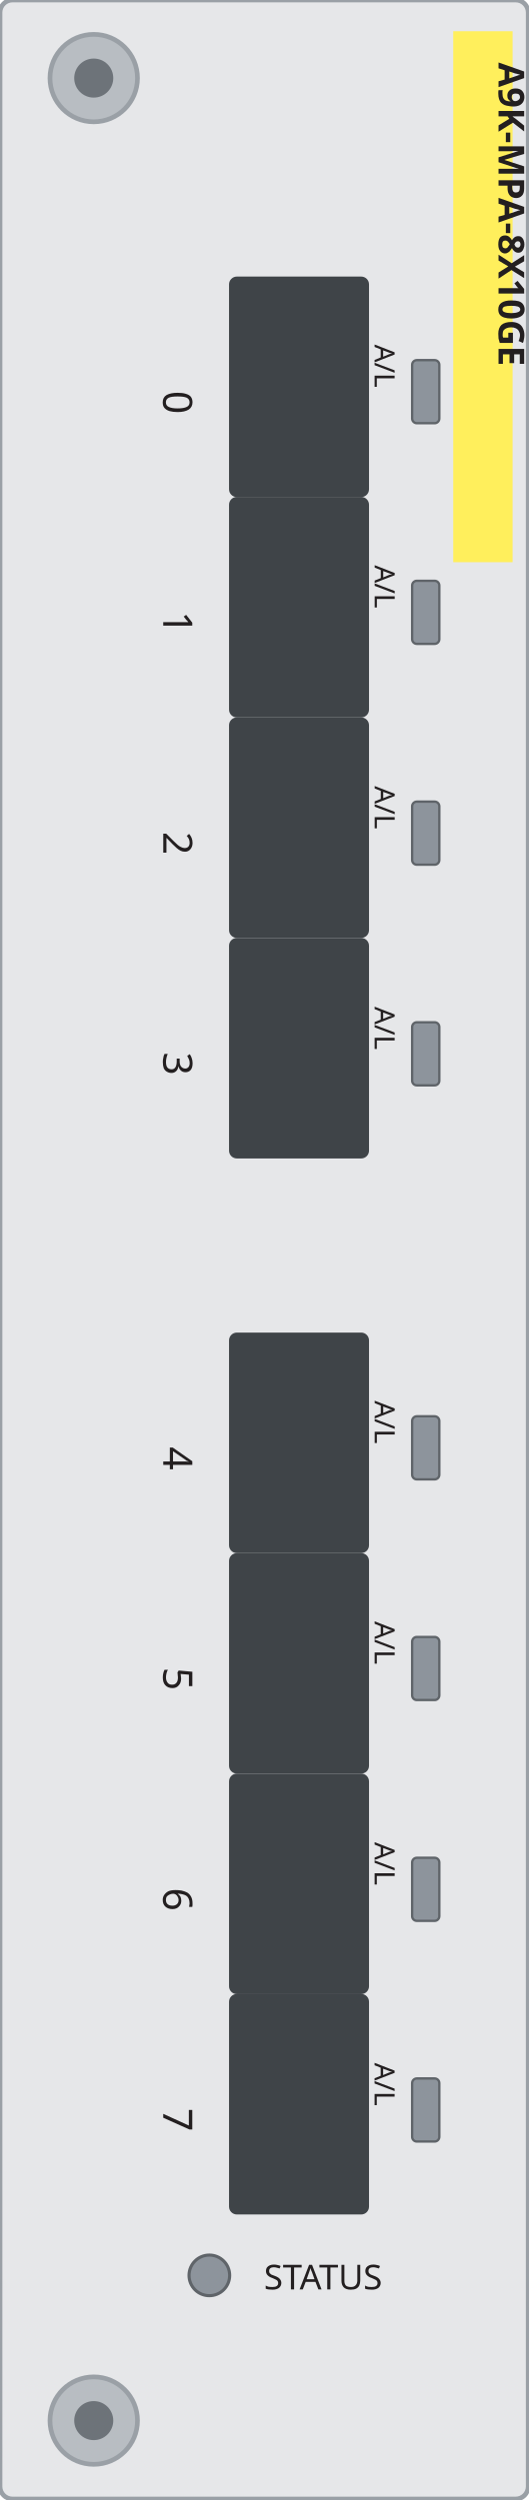
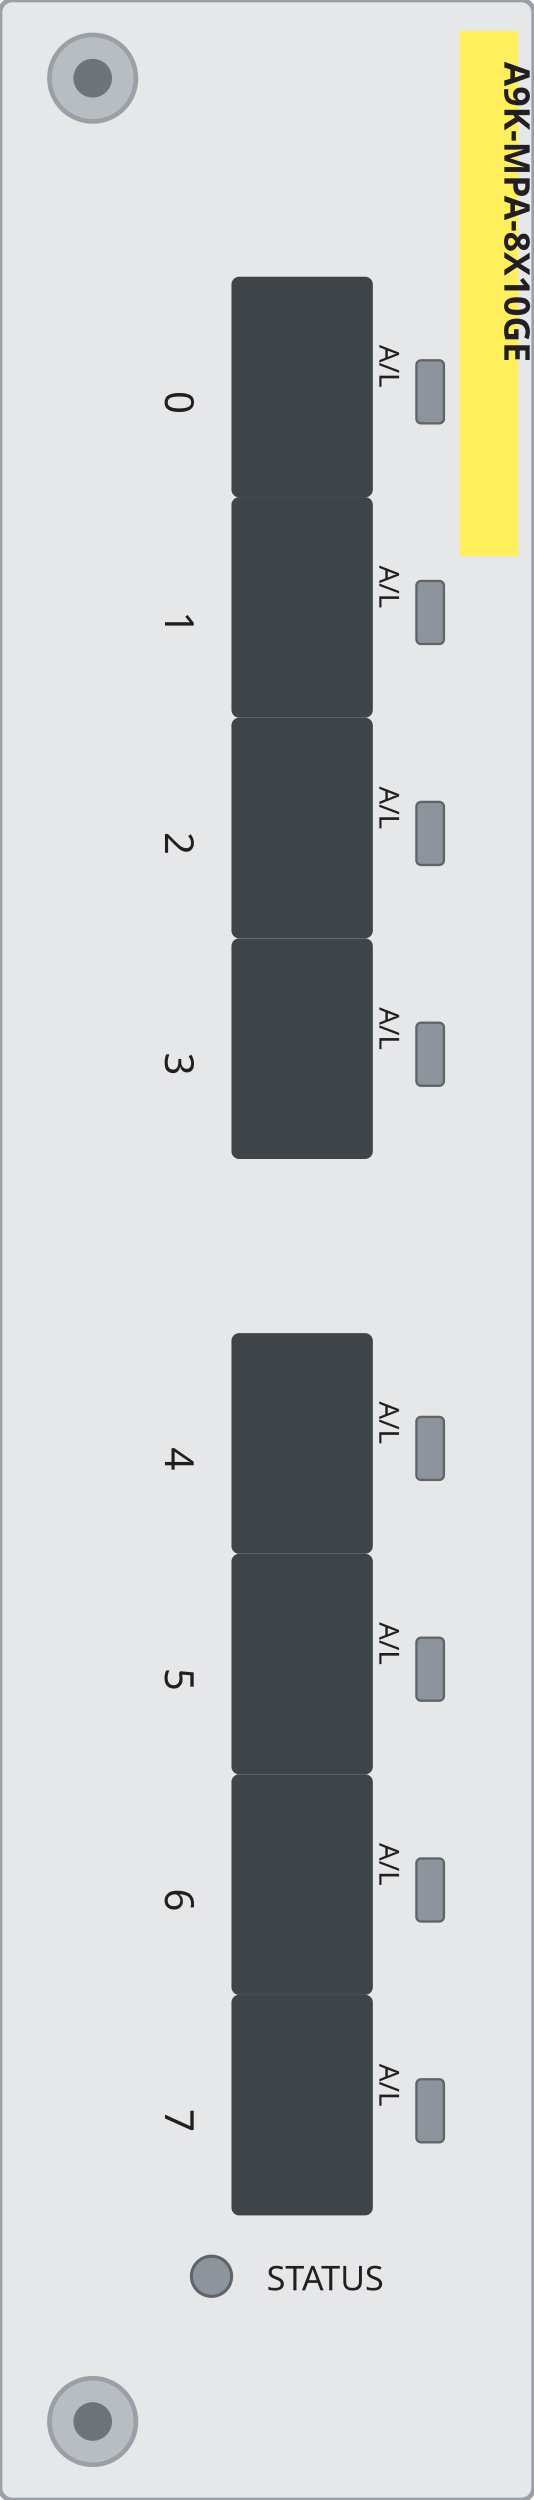
- <svg xmlns="http://www.w3.org/2000/svg" width="33.81mm" height="160.02mm" viewBox="0 0 33.81 160.02">
-   <rect id="plate" x="0" y="0" width="33.81" height="160.02" rx="0.8" fill="#e6e7e9" stroke="#9aa0a6" stroke-width="0.3" />
-   <rect x="14.66" y="17.71" width="8.96" height="14.12" rx="0.5" fill="#3f4448" />
-   <rect x="14.66" y="31.82" width="8.96" height="14.12" rx="0.5" fill="#3f4448" />
-   <rect x="14.66" y="45.94" width="8.96" height="14.12" rx="0.5" fill="#3f4448" />
-   <rect x="14.66" y="60.06" width="8.96" height="14.12" rx="0.5" fill="#3f4448" />
-   <rect x="14.66" y="85.33" width="8.96" height="14.12" rx="0.5" fill="#3f4448" />
-   <rect x="14.66" y="99.45" width="8.96" height="14.12" rx="0.5" fill="#3f4448" />
-   <rect x="14.66" y="113.57" width="8.96" height="14.12" rx="0.5" fill="#3f4448" />
-   <rect x="14.66" y="127.68" width="8.96" height="14.12" rx="0.5" fill="#3f4448" />
-   <rect id="led-p0" x="26.38" y="23.06" width="1.74" height="4.04" rx="0.3" fill="#8d949c" stroke="#5f6469" stroke-width="0.15" />
-   <rect id="led-p1" x="26.38" y="37.19" width="1.74" height="4.04" rx="0.3" fill="#8d949c" stroke="#5f6469" stroke-width="0.15" />
-   <rect id="led-p2" x="26.38" y="51.33" width="1.74" height="4.04" rx="0.3" fill="#8d949c" stroke="#5f6469" stroke-width="0.15" />
-   <rect id="led-p3" x="26.38" y="65.46" width="1.74" height="4.04" rx="0.3" fill="#8d949c" stroke="#5f6469" stroke-width="0.15" />
-   <rect id="led-p4" x="26.38" y="90.69" width="1.74" height="4.04" rx="0.3" fill="#8d949c" stroke="#5f6469" stroke-width="0.15" />
-   <rect id="led-p5" x="26.38" y="104.82" width="1.74" height="4.04" rx="0.3" fill="#8d949c" stroke="#5f6469" stroke-width="0.15" />
-   <rect id="led-p6" x="26.38" y="118.96" width="1.74" height="4.04" rx="0.3" fill="#8d949c" stroke="#5f6469" stroke-width="0.15" />
-   <rect id="led-p7" x="26.38" y="133.09" width="1.74" height="4.04" rx="0.3" fill="#8d949c" stroke="#5f6469" stroke-width="0.15" />
-   <circle id="status" cx="13.4" cy="145.7" r="1.3" fill="#8d949c" stroke="#5f6469" stroke-width="0.2" />
+ <svg xmlns="http://www.w3.org/2000/svg" width="34.54mm" height="161.8mm" viewBox="0 0 34.54 161.8">
+   <rect id="plate" x="0" y="0" width="34.54" height="161.8" rx="0.8" fill="#e6e7e9" stroke="#9aa0a6" stroke-width="0.3" />
+   <rect x="14.98" y="17.91" width="9.15" height="14.28" rx="0.5" fill="#3f4448" />
+   <rect x="14.98" y="32.17" width="9.15" height="14.28" rx="0.5" fill="#3f4448" />
+   <rect x="14.98" y="46.45" width="9.15" height="14.28" rx="0.5" fill="#3f4448" />
+   <rect x="14.98" y="60.73" width="9.15" height="14.28" rx="0.5" fill="#3f4448" />
+   <rect x="14.98" y="86.28" width="9.15" height="14.28" rx="0.5" fill="#3f4448" />
+   <rect x="14.98" y="100.56" width="9.15" height="14.28" rx="0.5" fill="#3f4448" />
+   <rect x="14.98" y="114.83" width="9.15" height="14.28" rx="0.5" fill="#3f4448" />
+   <rect x="14.98" y="129.1" width="9.15" height="14.28" rx="0.5" fill="#3f4448" />
+   <rect id="led-p0" x="26.95" y="23.32" width="1.78" height="4.08" rx="0.3" fill="#8d949c" stroke="#5f6469" stroke-width="0.15" />
+   <rect id="led-p1" x="26.95" y="37.6" width="1.78" height="4.08" rx="0.3" fill="#8d949c" stroke="#5f6469" stroke-width="0.15" />
+   <rect id="led-p2" x="26.95" y="51.9" width="1.78" height="4.08" rx="0.3" fill="#8d949c" stroke="#5f6469" stroke-width="0.15" />
+   <rect id="led-p3" x="26.95" y="66.19" width="1.78" height="4.08" rx="0.3" fill="#8d949c" stroke="#5f6469" stroke-width="0.15" />
+   <rect id="led-p4" x="26.95" y="91.7" width="1.78" height="4.08" rx="0.3" fill="#8d949c" stroke="#5f6469" stroke-width="0.15" />
+   <rect id="led-p5" x="26.95" y="105.99" width="1.78" height="4.08" rx="0.3" fill="#8d949c" stroke="#5f6469" stroke-width="0.15" />
+   <rect id="led-p6" x="26.95" y="120.28" width="1.78" height="4.08" rx="0.3" fill="#8d949c" stroke="#5f6469" stroke-width="0.15" />
+   <rect id="led-p7" x="26.95" y="134.57" width="1.78" height="4.08" rx="0.3" fill="#8d949c" stroke="#5f6469" stroke-width="0.15" />
+   <circle id="status" cx="13.69" cy="147.32" r="1.3" fill="#8d949c" stroke="#5f6469" stroke-width="0.2" />
  <g>
-     <circle cx="6.0" cy="5.0" r="2.8" fill="#b8bdc2" stroke="#9aa0a6" stroke-width="0.3" />
-     <circle cx="6.0" cy="5.0" r="1.25" fill="#6d7379" />
+     <circle cx="6.0" cy="5.06" r="2.8" fill="#b8bdc2" stroke="#9aa0a6" stroke-width="0.3" />
+     <circle cx="6.0" cy="5.06" r="1.25" fill="#6d7379" />
  </g>
  <g>
-     <circle cx="6.0" cy="155.0" r="2.8" fill="#b8bdc2" stroke="#9aa0a6" stroke-width="0.3" />
-     <circle cx="6.0" cy="155.0" r="1.25" fill="#6d7379" />
+     <circle cx="6.0" cy="156.72" r="2.8" fill="#b8bdc2" stroke="#9aa0a6" stroke-width="0.3" />
+     <circle cx="6.0" cy="156.72" r="1.25" fill="#6d7379" />
  </g>
  <g id="silkscreen">
-     <text x="10.45" y="25.77" transform="rotate(90 10.45 25.77)" font-family="sans-serif" font-size="2.6" text-anchor="middle" fill="#231f20">0</text>
-     <text x="10.45" y="39.88" transform="rotate(90 10.45 39.88)" font-family="sans-serif" font-size="2.6" text-anchor="middle" fill="#231f20">1</text>
-     <text x="10.45" y="54.0" transform="rotate(90 10.45 54.0)" font-family="sans-serif" font-size="2.6" text-anchor="middle" fill="#231f20">2</text>
-     <text x="10.45" y="68.12" transform="rotate(90 10.45 68.12)" font-family="sans-serif" font-size="2.6" text-anchor="middle" fill="#231f20">3</text>
-     <text x="10.45" y="93.39" transform="rotate(90 10.45 93.39)" font-family="sans-serif" font-size="2.6" text-anchor="middle" fill="#231f20">4</text>
-     <text x="10.45" y="107.51" transform="rotate(90 10.45 107.51)" font-family="sans-serif" font-size="2.6" text-anchor="middle" fill="#231f20">5</text>
-     <text x="10.45" y="121.63" transform="rotate(90 10.45 121.63)" font-family="sans-serif" font-size="2.6" text-anchor="middle" fill="#231f20">6</text>
-     <text x="10.45" y="135.74" transform="rotate(90 10.45 135.74)" font-family="sans-serif" font-size="2.6" text-anchor="middle" fill="#231f20">7</text>
-     <text x="23.98" y="22.06" transform="rotate(90 23.98 22.06)" font-family="sans-serif" font-size="1.8" fill="#231f20">A/L</text>
-     <text x="23.98" y="36.19" transform="rotate(90 23.98 36.19)" font-family="sans-serif" font-size="1.8" fill="#231f20">A/L</text>
-     <text x="23.98" y="50.33" transform="rotate(90 23.98 50.33)" font-family="sans-serif" font-size="1.8" fill="#231f20">A/L</text>
-     <text x="23.98" y="64.46" transform="rotate(90 23.98 64.46)" font-family="sans-serif" font-size="1.8" fill="#231f20">A/L</text>
-     <text x="23.98" y="89.69" transform="rotate(90 23.98 89.69)" font-family="sans-serif" font-size="1.8" fill="#231f20">A/L</text>
-     <text x="23.98" y="103.82" transform="rotate(90 23.98 103.82)" font-family="sans-serif" font-size="1.8" fill="#231f20">A/L</text>
-     <text x="23.98" y="117.96" transform="rotate(90 23.98 117.96)" font-family="sans-serif" font-size="1.8" fill="#231f20">A/L</text>
-     <text x="23.98" y="132.09" transform="rotate(90 23.98 132.09)" font-family="sans-serif" font-size="1.8" fill="#231f20">A/L</text>
-     <text x="16.9" y="146.6" font-family="sans-serif" font-size="2.2" fill="#231f20">STATUS</text>
-     <rect x="29.01" y="2.0" width="3.8" height="34.0" fill="#ffef5c" />
-     <text x="31.91" y="4.0" transform="rotate(90 31.91 4.0)" font-family="sans-serif" font-size="2.3" font-weight="bold" fill="#231f20">A9K-MPA-8X10GE</text>
+     <text x="10.68" y="26.05" transform="rotate(90 10.68 26.05)" font-family="sans-serif" font-size="2.6" text-anchor="middle" fill="#231f20">0</text>
+     <text x="10.68" y="40.31" transform="rotate(90 10.68 40.31)" font-family="sans-serif" font-size="2.6" text-anchor="middle" fill="#231f20">1</text>
+     <text x="10.68" y="54.59" transform="rotate(90 10.68 54.59)" font-family="sans-serif" font-size="2.6" text-anchor="middle" fill="#231f20">2</text>
+     <text x="10.68" y="68.87" transform="rotate(90 10.68 68.87)" font-family="sans-serif" font-size="2.6" text-anchor="middle" fill="#231f20">3</text>
+     <text x="10.68" y="94.42" transform="rotate(90 10.68 94.42)" font-family="sans-serif" font-size="2.6" text-anchor="middle" fill="#231f20">4</text>
+     <text x="10.68" y="108.7" transform="rotate(90 10.68 108.7)" font-family="sans-serif" font-size="2.6" text-anchor="middle" fill="#231f20">5</text>
+     <text x="10.68" y="122.97" transform="rotate(90 10.68 122.97)" font-family="sans-serif" font-size="2.6" text-anchor="middle" fill="#231f20">6</text>
+     <text x="10.68" y="137.24" transform="rotate(90 10.68 137.24)" font-family="sans-serif" font-size="2.6" text-anchor="middle" fill="#231f20">7</text>
+     <text x="24.55" y="22.32" transform="rotate(90 24.55 22.32)" font-family="sans-serif" font-size="1.8" fill="#231f20">A/L</text>
+     <text x="24.55" y="36.6" transform="rotate(90 24.55 36.6)" font-family="sans-serif" font-size="1.8" fill="#231f20">A/L</text>
+     <text x="24.55" y="50.9" transform="rotate(90 24.55 50.9)" font-family="sans-serif" font-size="1.8" fill="#231f20">A/L</text>
+     <text x="24.55" y="65.19" transform="rotate(90 24.55 65.19)" font-family="sans-serif" font-size="1.8" fill="#231f20">A/L</text>
+     <text x="24.55" y="90.7" transform="rotate(90 24.55 90.7)" font-family="sans-serif" font-size="1.8" fill="#231f20">A/L</text>
+     <text x="24.55" y="104.99" transform="rotate(90 24.55 104.99)" font-family="sans-serif" font-size="1.8" fill="#231f20">A/L</text>
+     <text x="24.55" y="119.28" transform="rotate(90 24.55 119.28)" font-family="sans-serif" font-size="1.8" fill="#231f20">A/L</text>
+     <text x="24.55" y="133.57" transform="rotate(90 24.55 133.57)" font-family="sans-serif" font-size="1.8" fill="#231f20">A/L</text>
+     <text x="17.26" y="148.23" font-family="sans-serif" font-size="2.2" fill="#231f20">STATUS</text>
+     <rect x="29.74" y="2.0" width="3.8" height="34.0" fill="#ffef5c" />
+     <text x="32.64" y="4.0" transform="rotate(90 32.64 4.0)" font-family="sans-serif" font-size="2.3" font-weight="bold" fill="#231f20">A9K-MPA-8X10GE</text>
  </g>
</svg>
